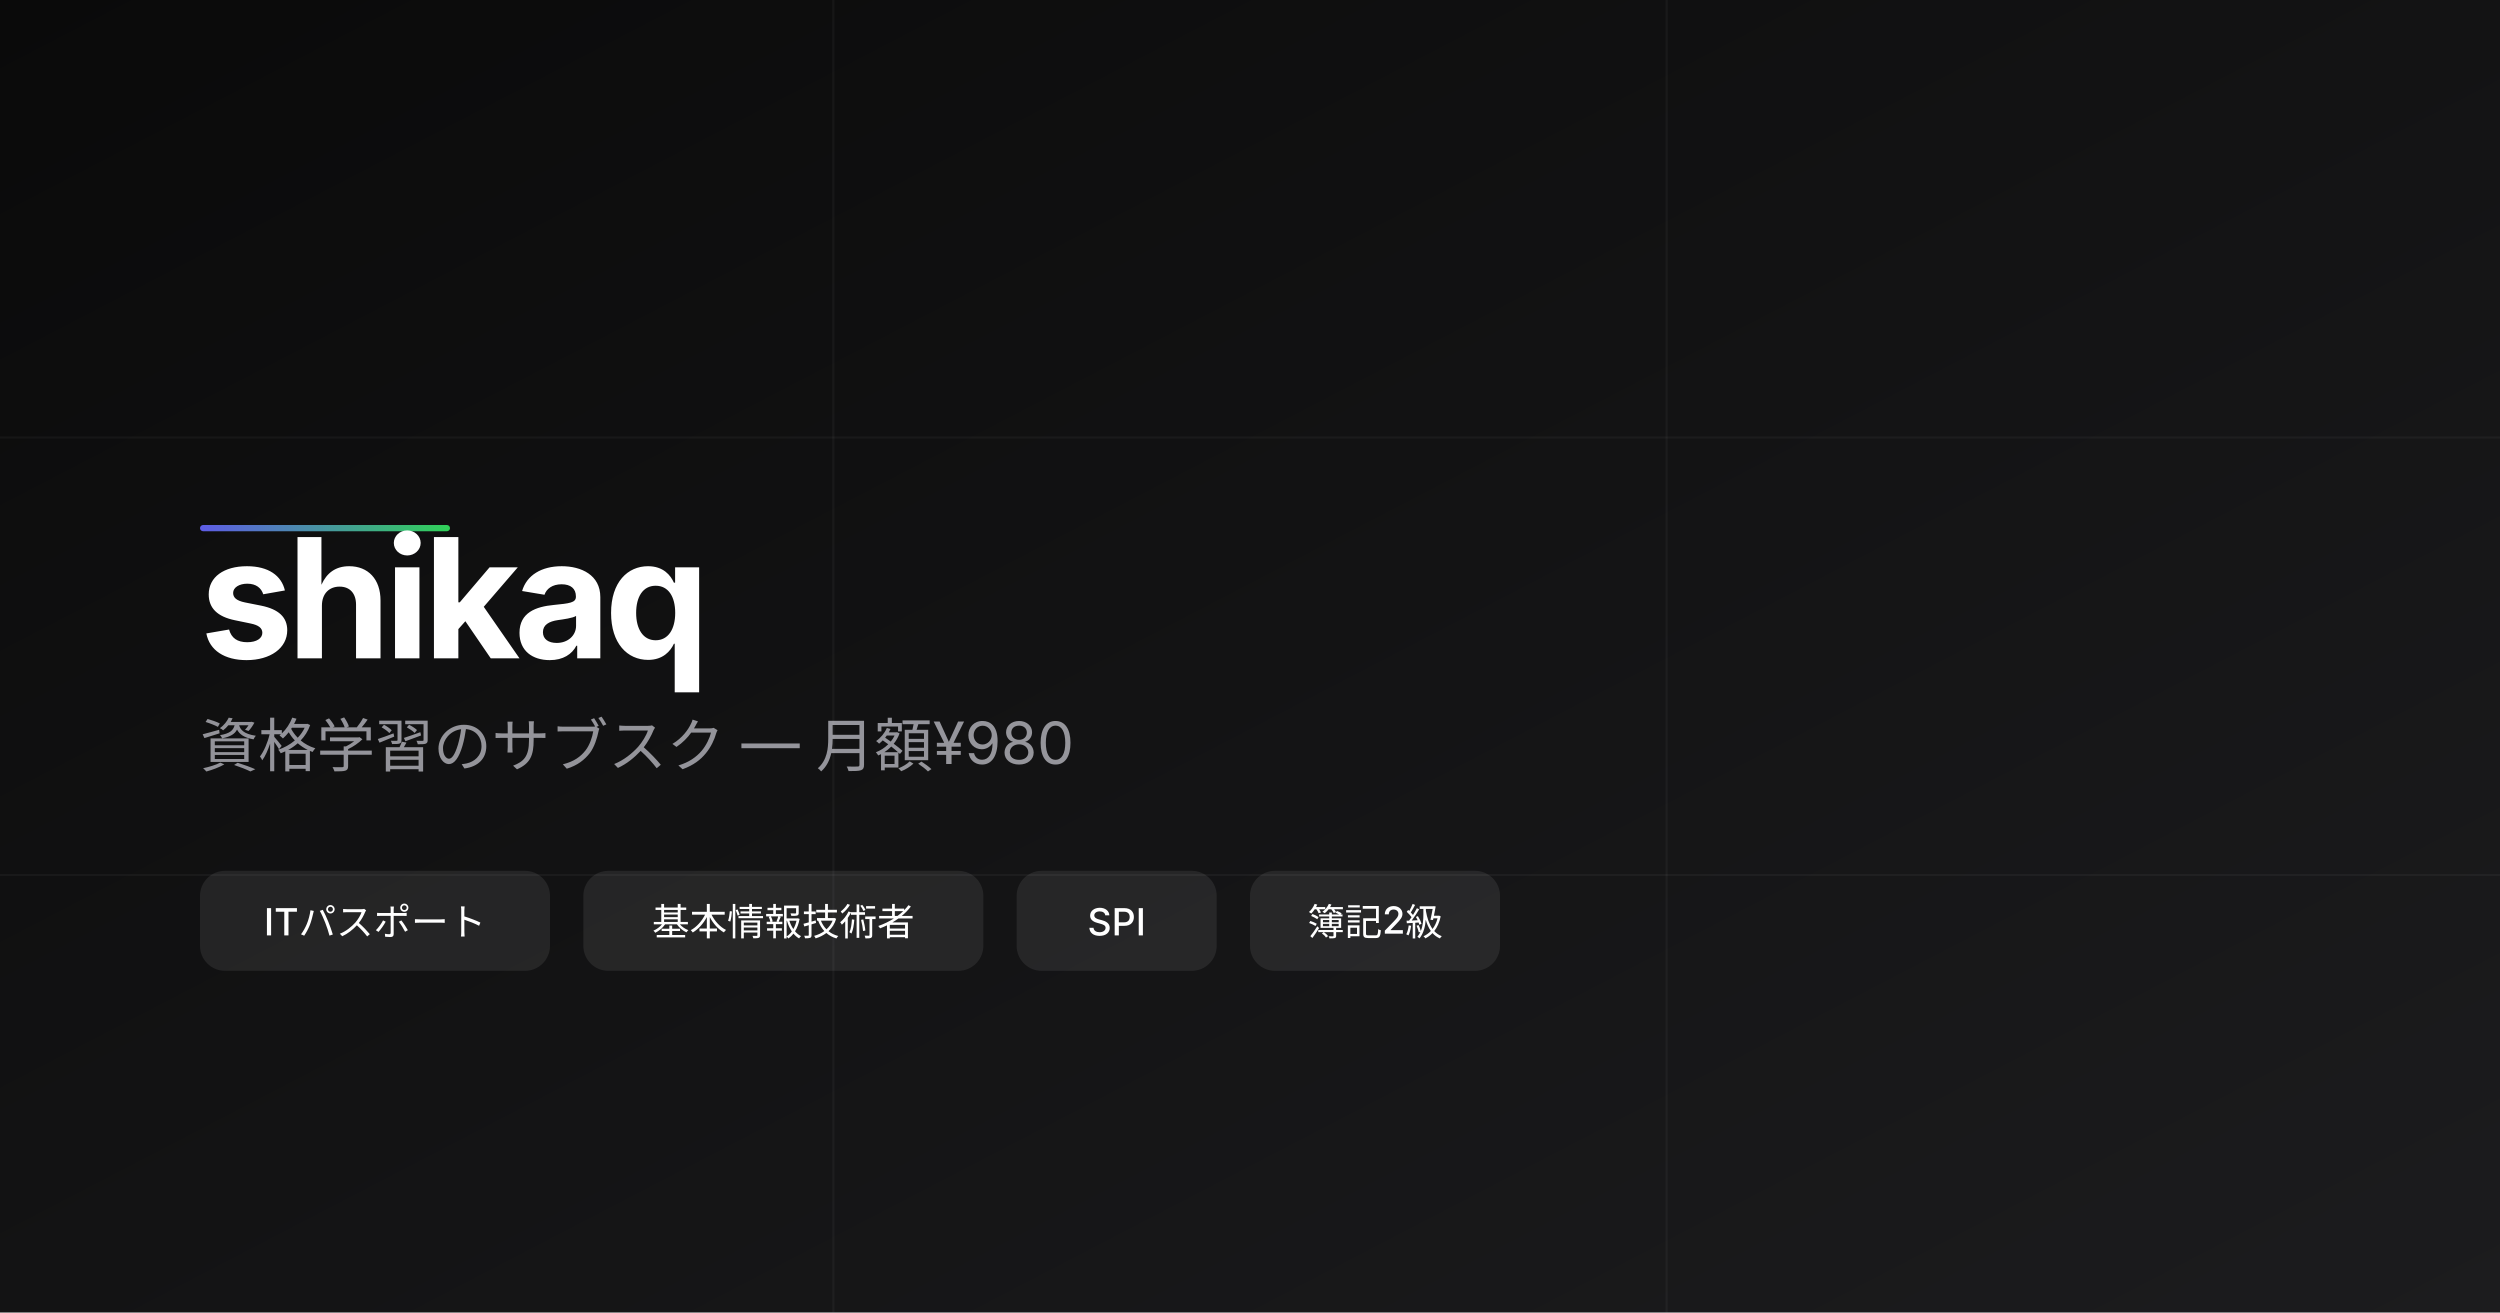
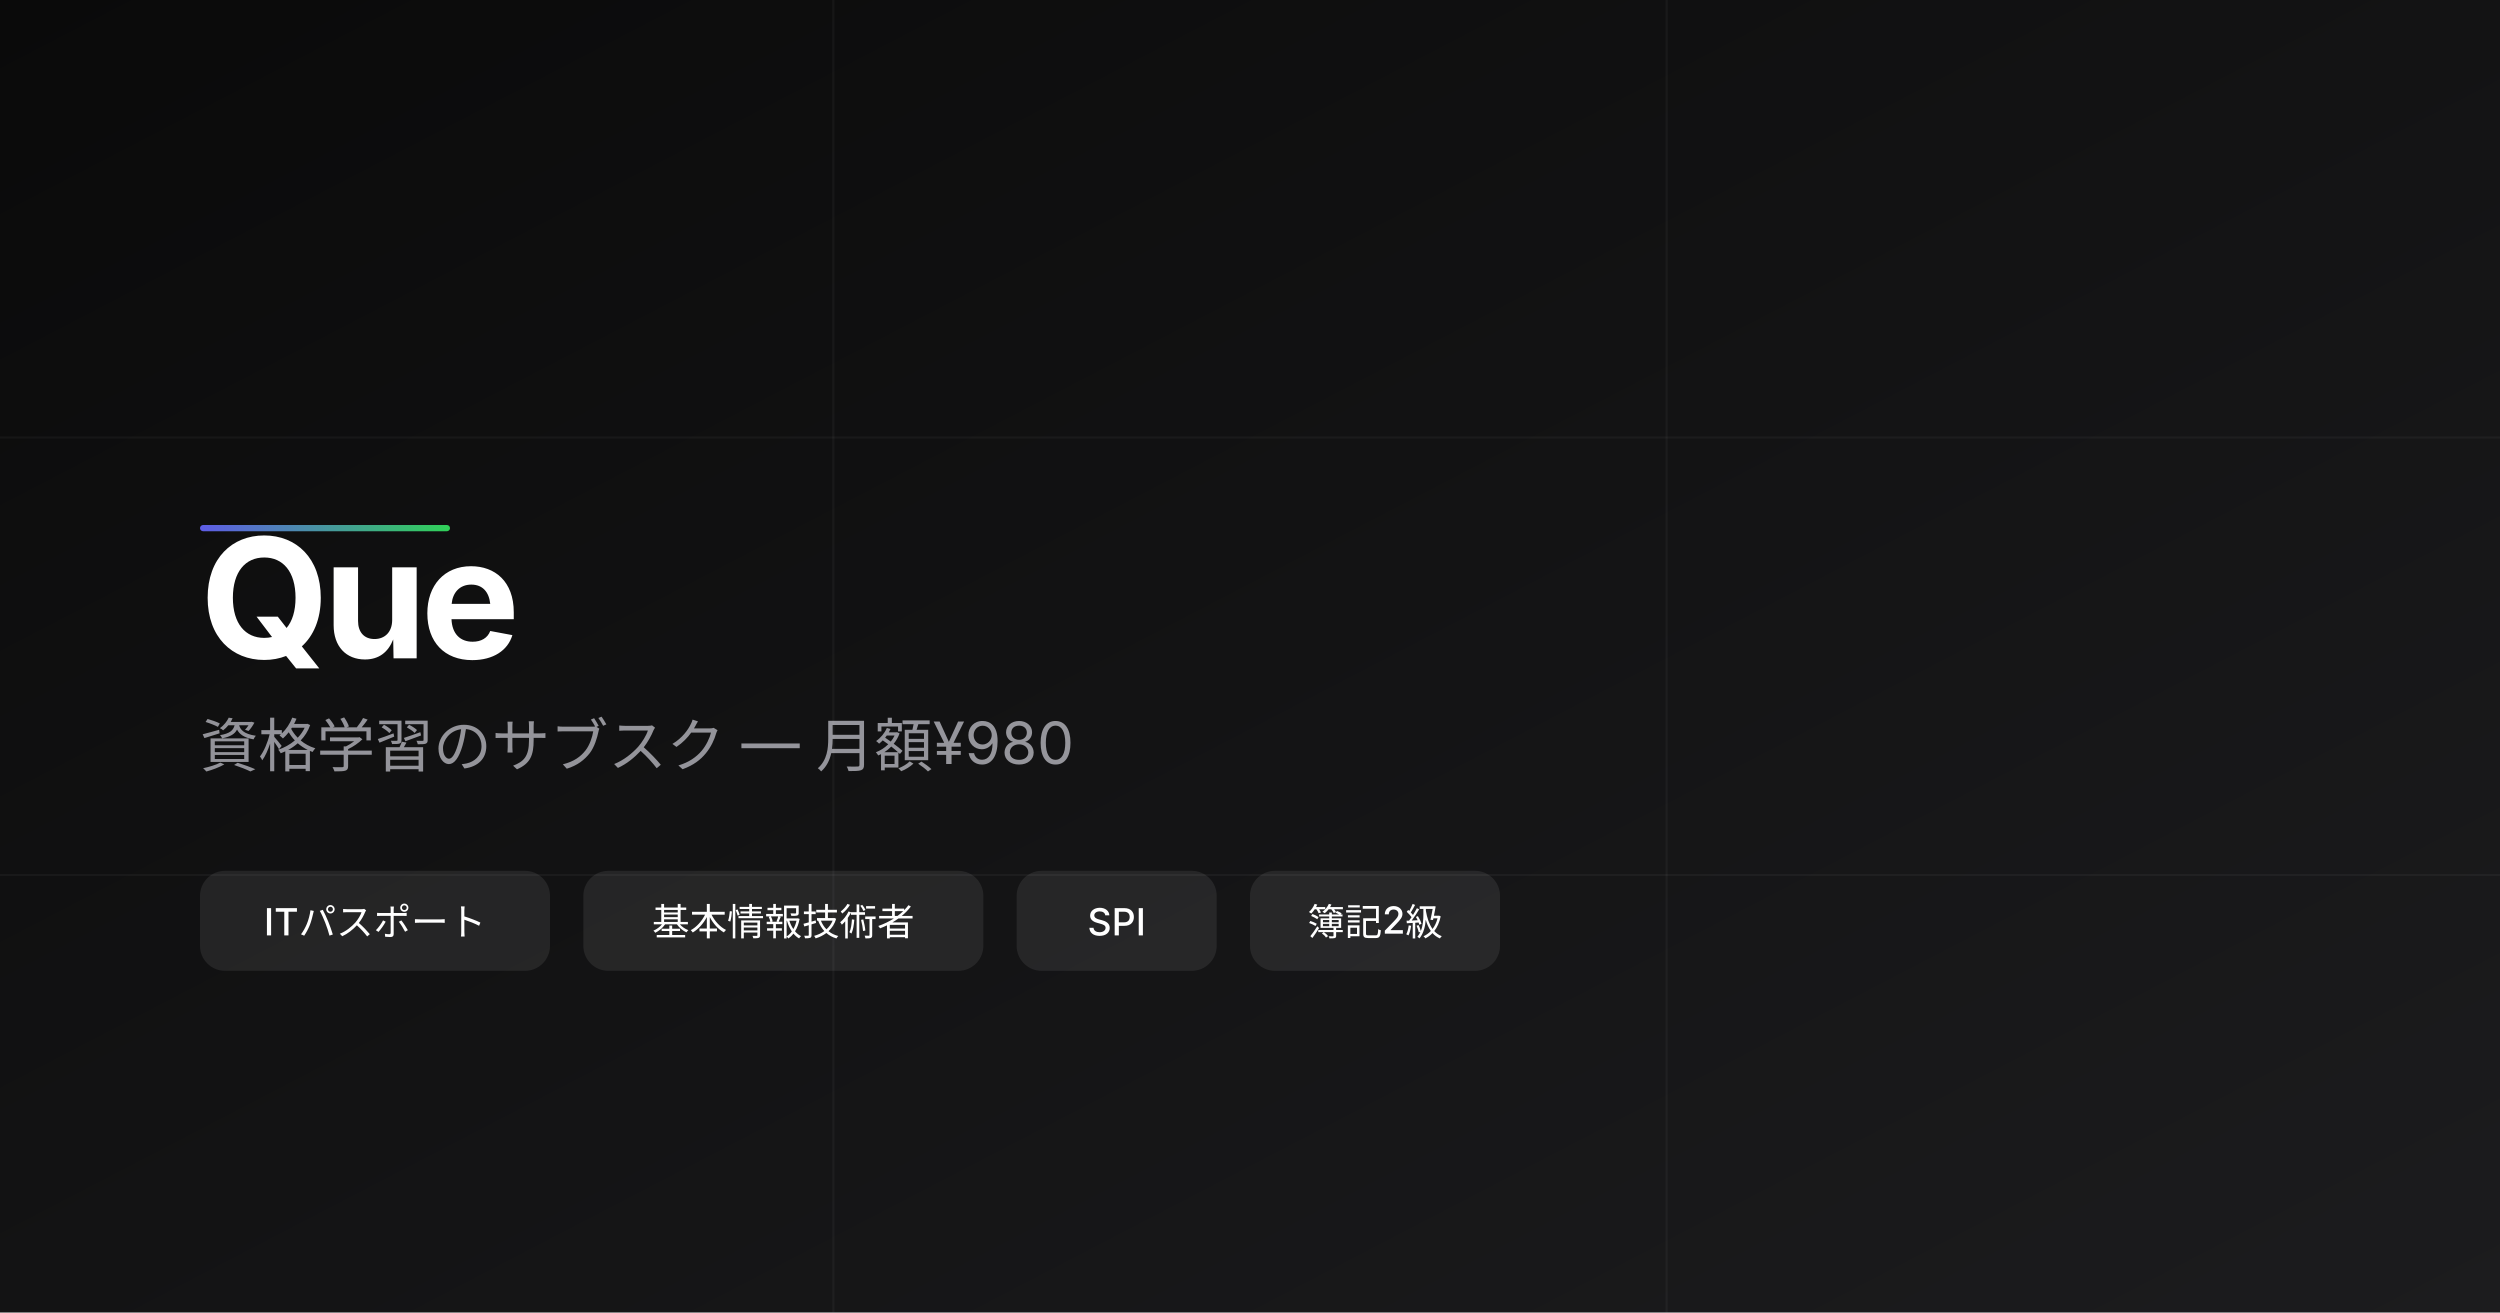
<svg xmlns="http://www.w3.org/2000/svg" width="1200" height="630" viewBox="0 0 1200 630">
  <defs>
    <linearGradient id="bg" x1="0%" y1="0%" x2="100%" y2="100%">
      <stop offset="0%" style="stop-color:#0A0A0A" />
      <stop offset="100%" style="stop-color:#1C1C1E" />
    </linearGradient>
    <linearGradient id="accent" x1="0%" y1="0%" x2="100%" y2="0%">
      <stop offset="0%" style="stop-color:#5E5CE6" />
      <stop offset="100%" style="stop-color:#30D158" />
    </linearGradient>
  </defs>
  <rect width="1200" height="630" fill="url(#bg)" />
  <line x1="400" y1="0" x2="400" y2="630" stroke="#FFFFFF" stroke-opacity="0.04" stroke-width="1" />
  <line x1="800" y1="0" x2="800" y2="630" stroke="#FFFFFF" stroke-opacity="0.04" stroke-width="1" />
  <line x1="0" y1="210" x2="1200" y2="210" stroke="#FFFFFF" stroke-opacity="0.04" stroke-width="1" />
  <line x1="0" y1="420" x2="1200" y2="420" stroke="#FFFFFF" stroke-opacity="0.04" stroke-width="1" />
  <rect x="96" y="252" width="120" height="3" rx="1.5" fill="url(#accent)" />
-   <text x="96" y="316" font-family="'SF Pro Display', 'Helvetica Neue', sans-serif" font-weight="700" font-size="80" letter-spacing="-3" fill="#FFFFFF">shikaq</text>
+   <text x="96" y="316" font-family="'SF Pro Display', 'Helvetica Neue', sans-serif" font-weight="700" font-size="80" letter-spacing="-3" fill="#FFFFFF">Que</text>
  <text x="96" y="368" font-family="'SF Pro Text', 'Helvetica Neue', sans-serif" font-weight="400" font-size="28" fill="#EBEBF599">資格学習のサブスク — 月額¥980</text>
  <rect x="96" y="418" width="168" height="48" rx="12" fill="#FFFFFF" fill-opacity="0.08" />
  <text x="180" y="449" font-family="'SF Pro Text', 'Helvetica Neue', sans-serif" font-weight="500" font-size="18" fill="#FFFFFF" text-anchor="middle">ITパスポート</text>
  <rect x="280" y="418" width="192" height="48" rx="12" fill="#FFFFFF" fill-opacity="0.08" />
  <text x="376" y="449" font-family="'SF Pro Text', 'Helvetica Neue', sans-serif" font-weight="500" font-size="18" fill="#FFFFFF" text-anchor="middle">基本情報技術者</text>
  <rect x="488" y="418" width="96" height="48" rx="12" fill="#FFFFFF" fill-opacity="0.08" />
  <text x="536" y="449" font-family="'SF Pro Text', 'Helvetica Neue', sans-serif" font-weight="500" font-size="18" fill="#FFFFFF" text-anchor="middle">SPI</text>
  <rect x="600" y="418" width="120" height="48" rx="12" fill="#FFFFFF" fill-opacity="0.08" />
  <text x="660" y="449" font-family="'SF Pro Text', 'Helvetica Neue', sans-serif" font-weight="500" font-size="18" fill="#FFFFFF" text-anchor="middle">簿記2級</text>
</svg>
